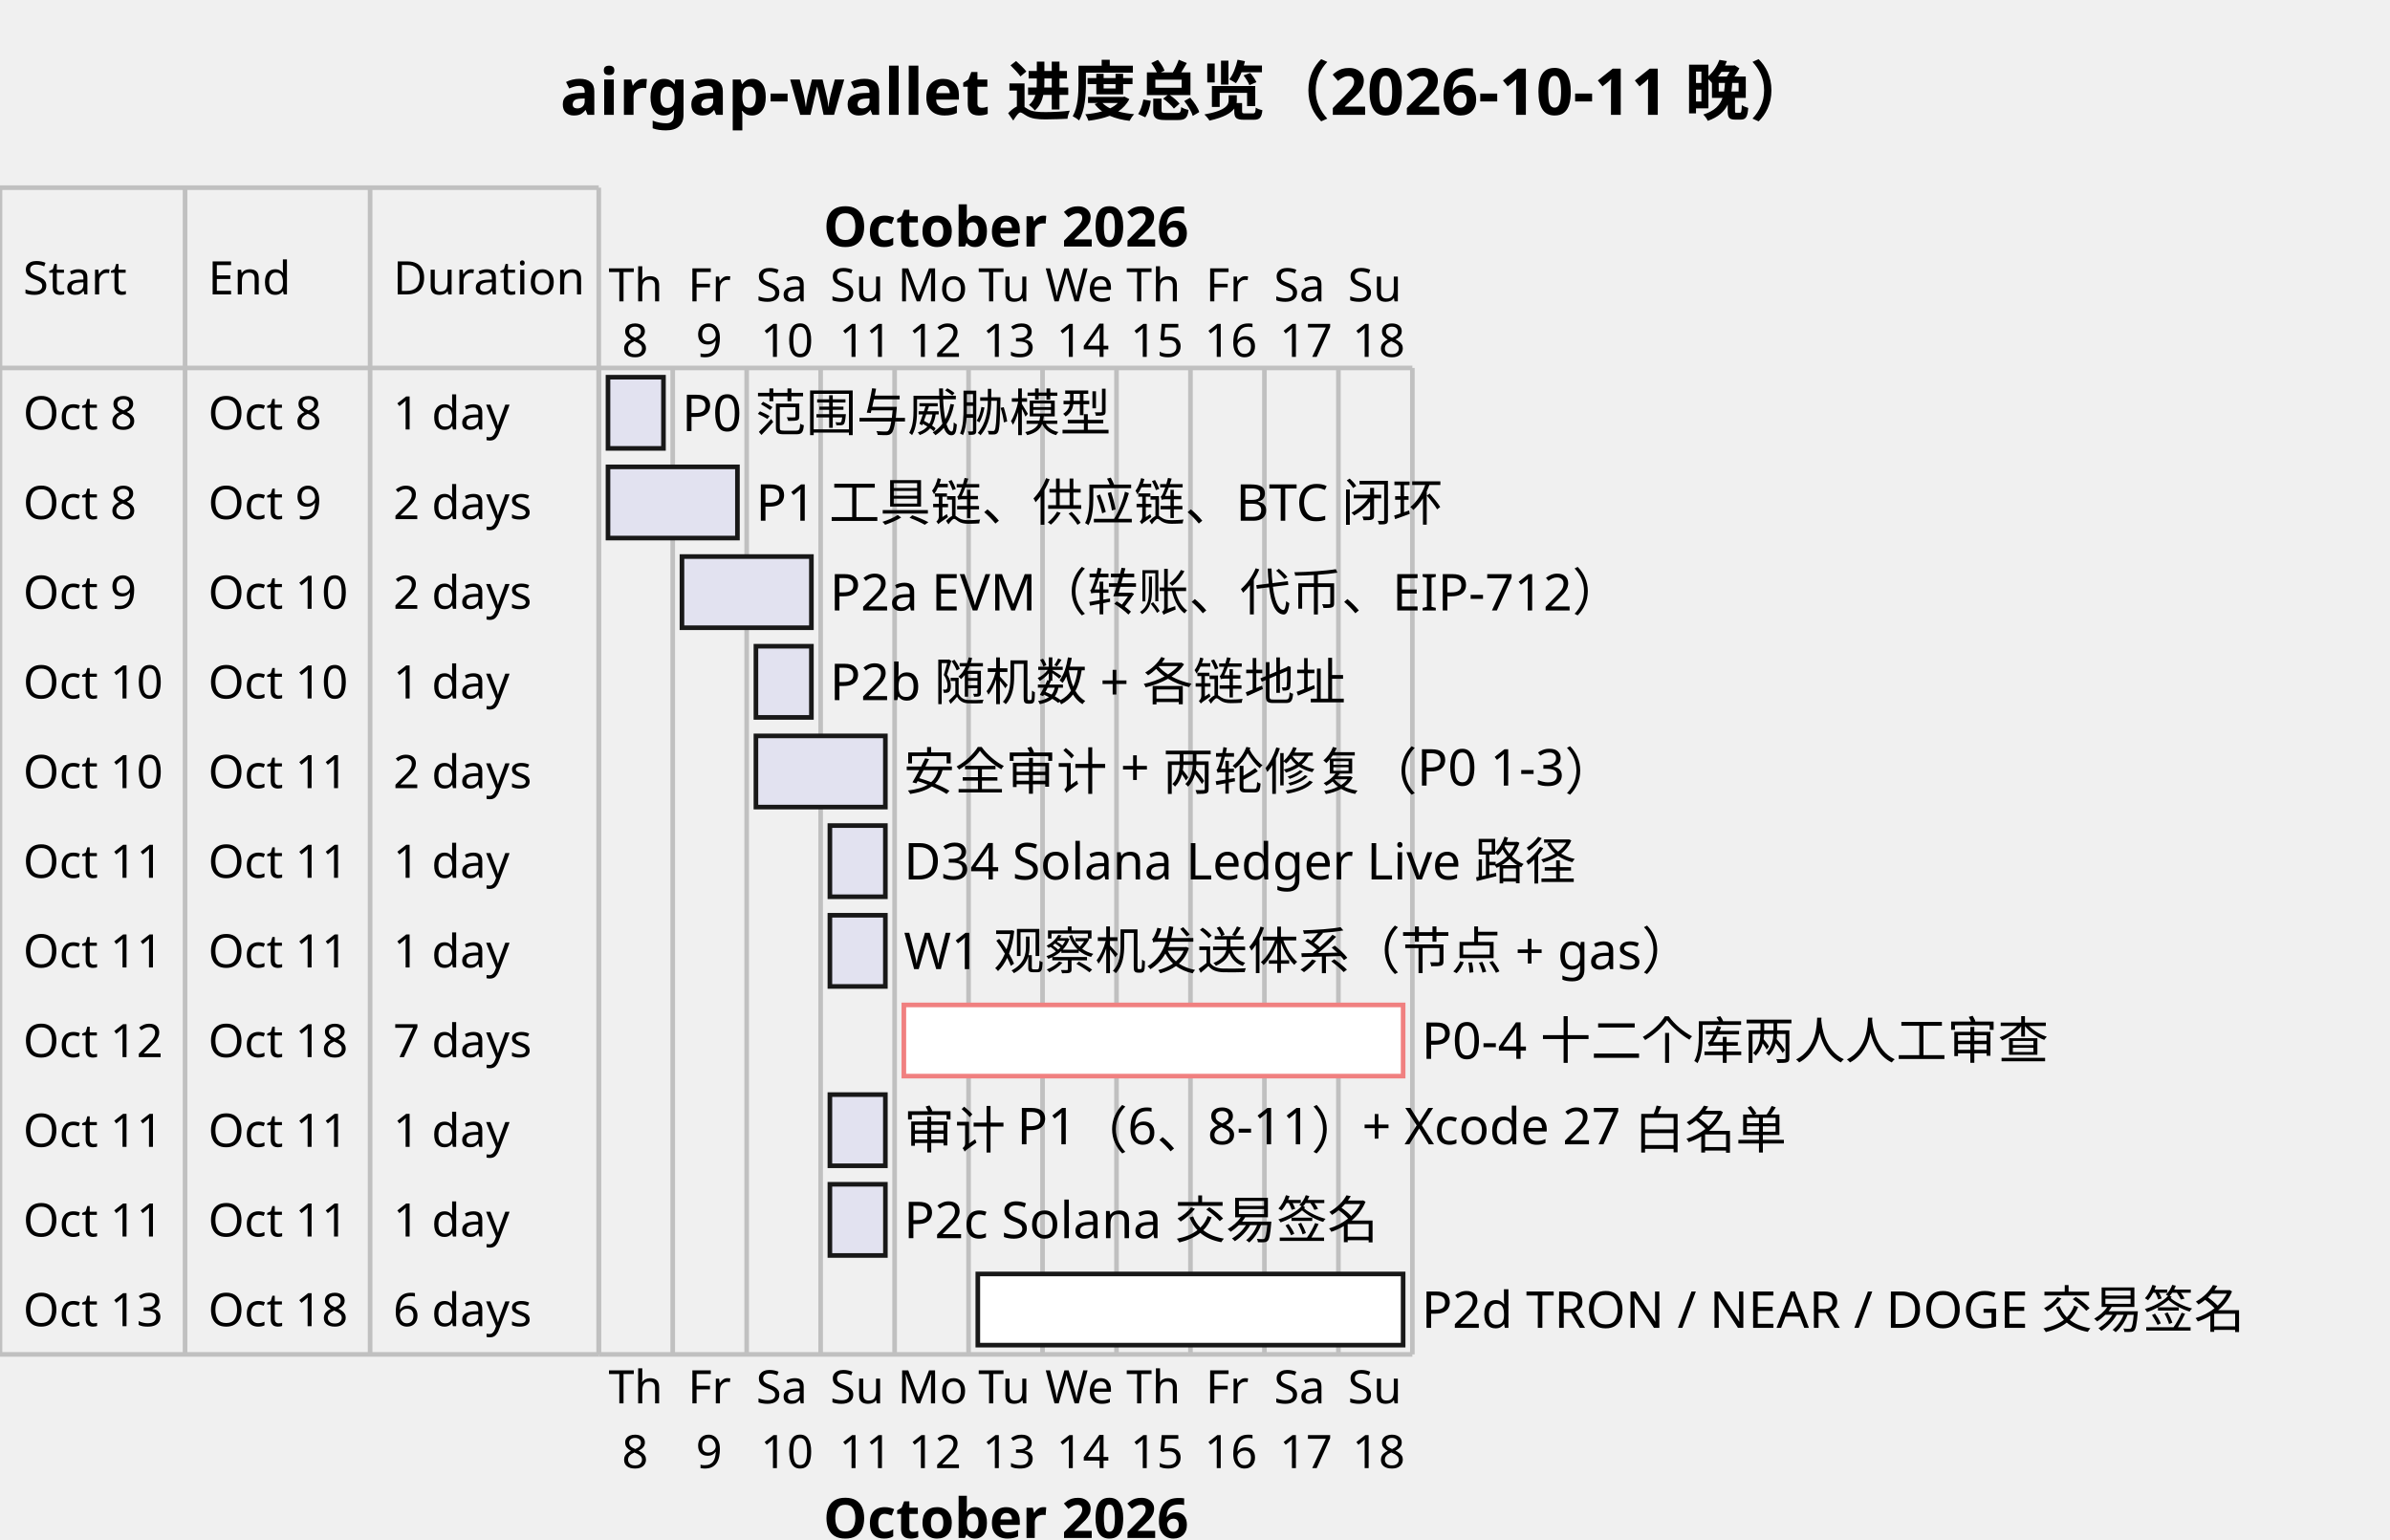
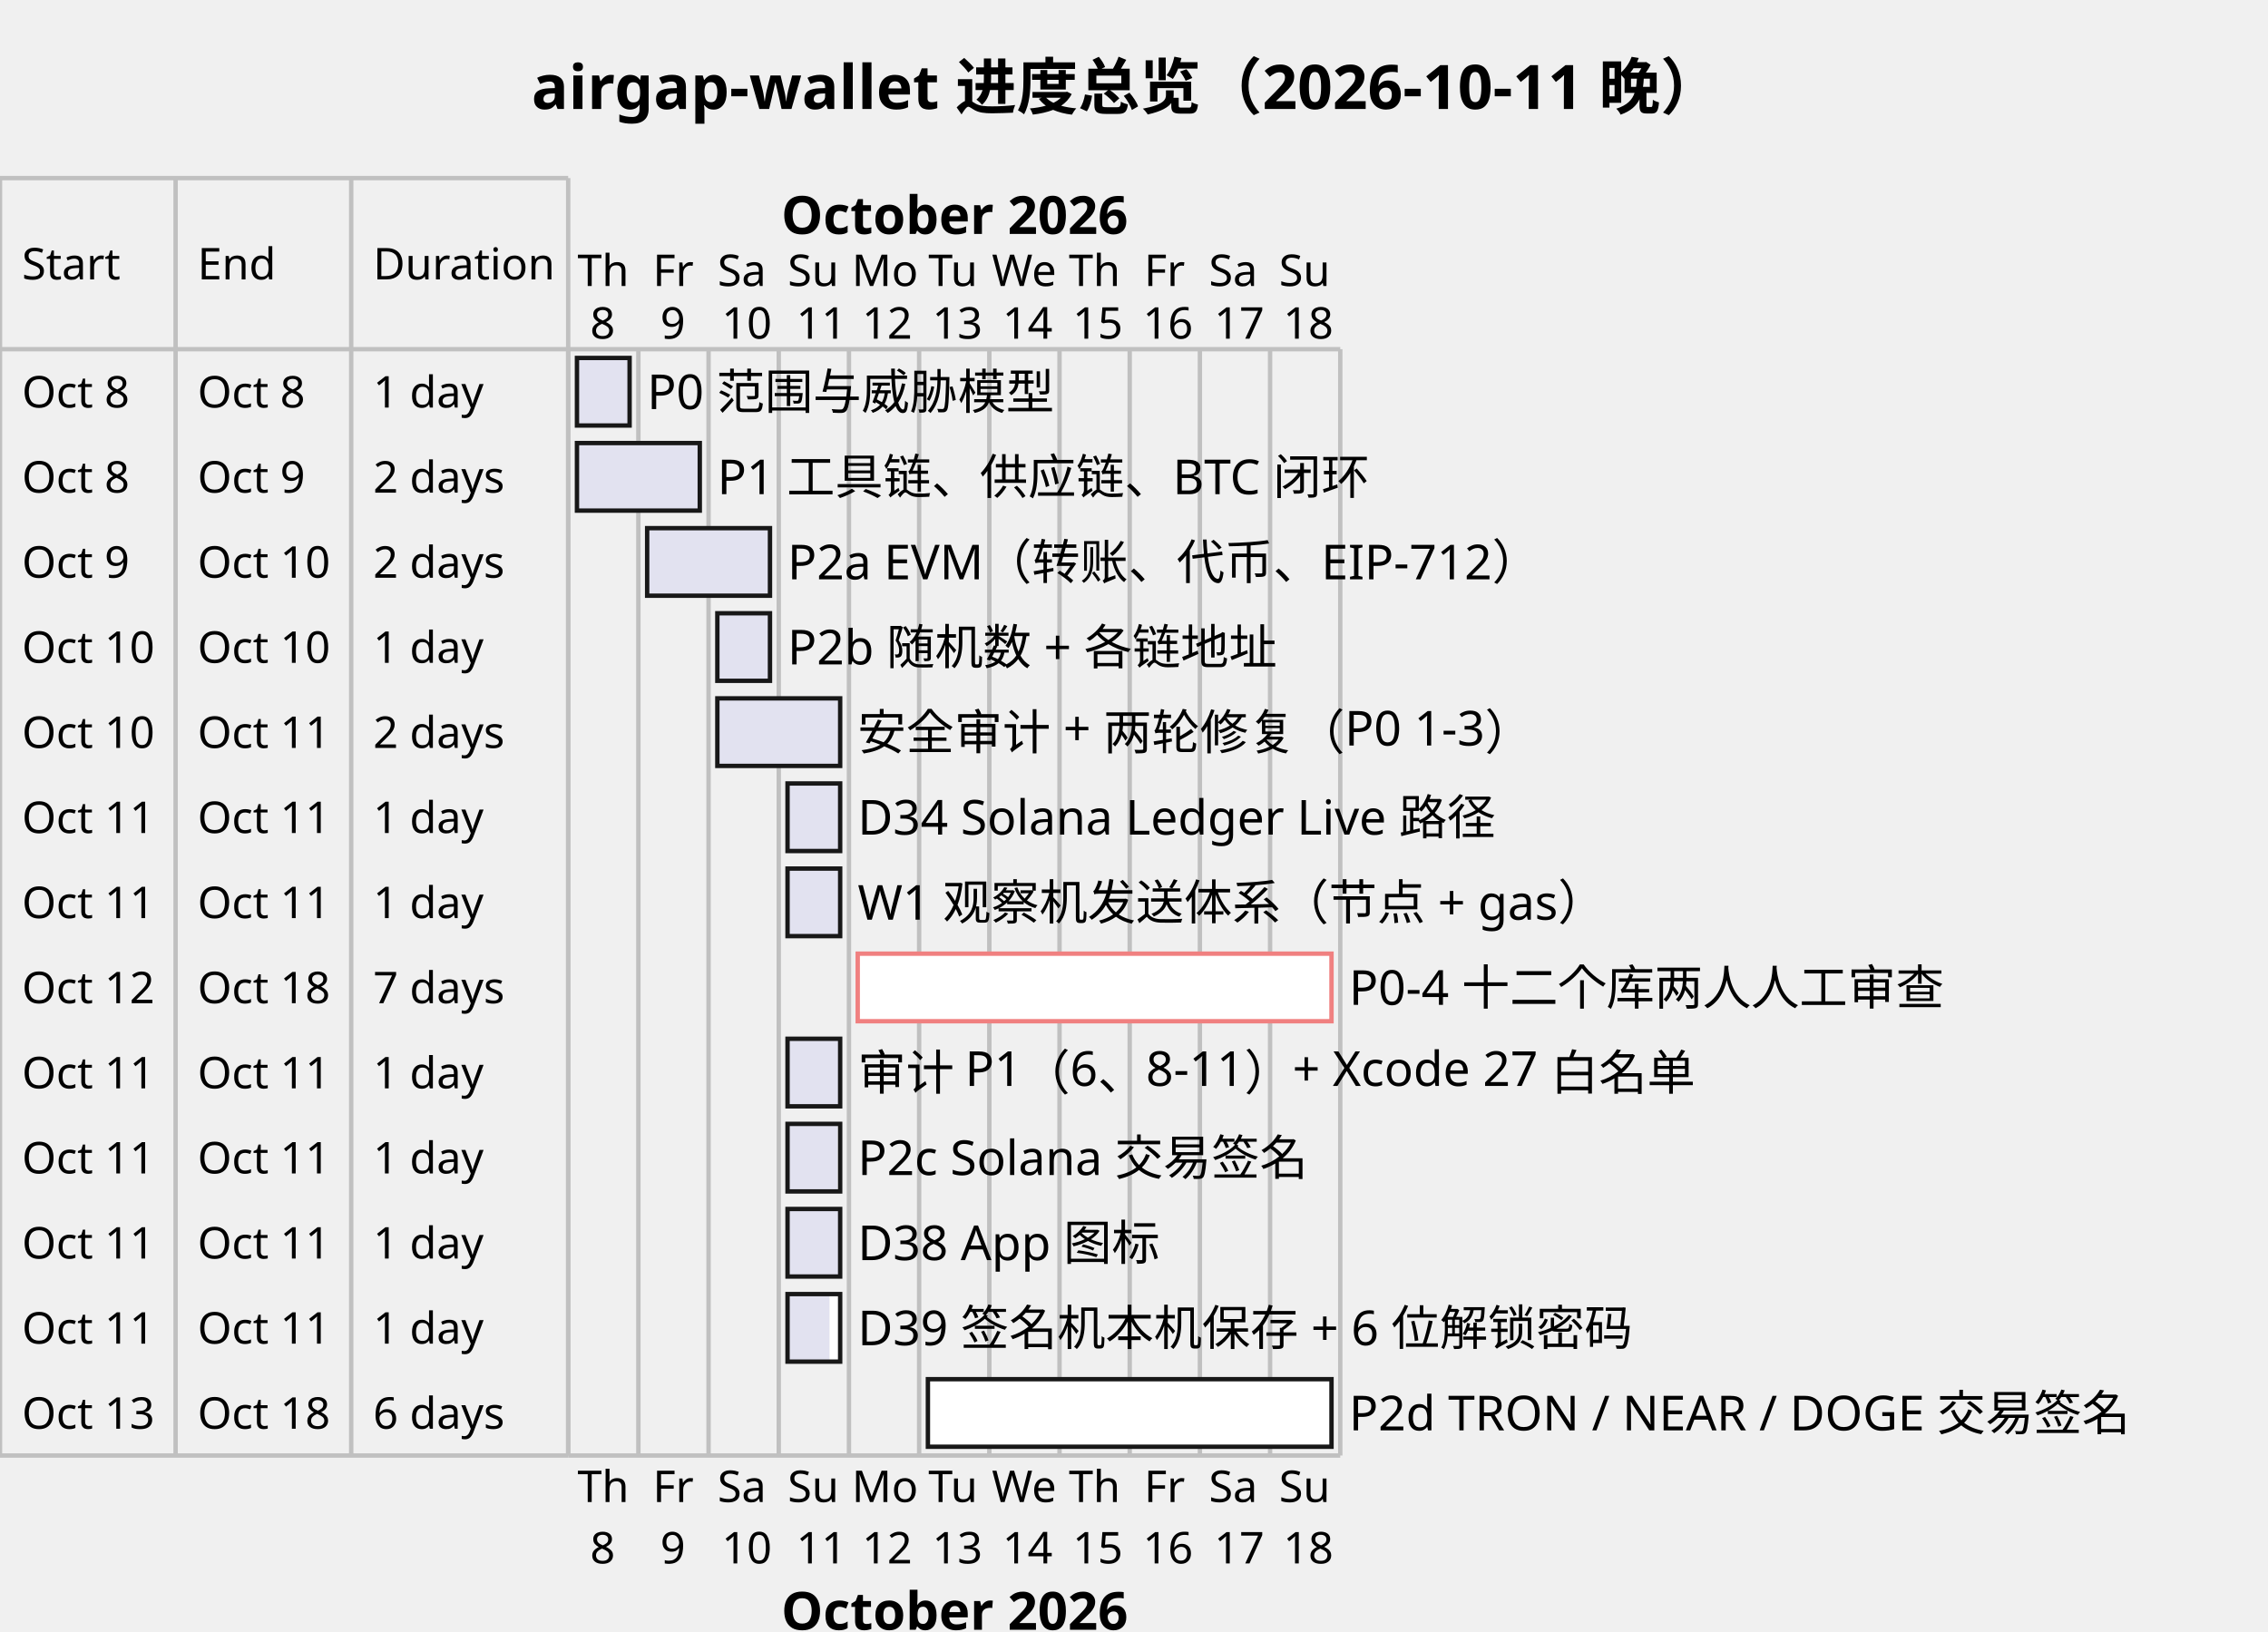
- <svg xmlns="http://www.w3.org/2000/svg" version="1.1" data-diagram-type="GANTT" style="width:517px;height:333px;background:#FFFFFF;" width="517px" height="333px" viewBox="0 0 517 333" zoomAndPan="magnify" preserveAspectRatio="none" contentStyleType="text/css">
+ <svg xmlns="http://www.w3.org/2000/svg" version="1.1" data-diagram-type="GANTT" style="width:517px;height:372px;background:#FFFFFF;" width="517px" height="372px" viewBox="0 0 517 372" zoomAndPan="magnify" preserveAspectRatio="none" contentStyleType="text/css">
  <defs />
  <g font-family="sans-serif" lengthAdjust="spacing">
    <g class="title" data-source-line="2">
      <text x="121.149" y="24.84" fill="#000" font-size="14" textLength="272.916" font-weight="700" font-family="'PingFang SC'">airgap-wallet 进度总览（2026-10-11 晚）</text>
    </g>
    <line x1="0" y1="40.6" x2="129.52" y2="40.6" style="stroke:#C0C0C0;stroke-width:1;" />
    <line x1="0" y1="79.6" x2="129.52" y2="79.6" style="stroke:#C0C0C0;stroke-width:1;" />
-     <line x1="0" y1="293" x2="129.52" y2="293" style="stroke:#C0C0C0;stroke-width:1;" />
-     <line x1="0" y1="40.6" x2="0" y2="293" style="stroke:#C0C0C0;stroke-width:1;" />
-     <line x1="40.03" y1="40.6" x2="40.03" y2="293" style="stroke:#C0C0C0;stroke-width:1;" />
-     <line x1="80.06" y1="40.6" x2="80.06" y2="293" style="stroke:#C0C0C0;stroke-width:1;" />
-     <line x1="129.52" y1="40.6" x2="129.52" y2="293" style="stroke:#C0C0C0;stroke-width:1;" />
+     <line x1="0" y1="331.8" x2="129.52" y2="331.8" style="stroke:#C0C0C0;stroke-width:1;" />
+     <line x1="0" y1="40.6" x2="0" y2="331.8" style="stroke:#C0C0C0;stroke-width:1;" />
+     <line x1="40.03" y1="40.6" x2="40.03" y2="331.8" style="stroke:#C0C0C0;stroke-width:1;" />
+     <line x1="80.06" y1="40.6" x2="80.06" y2="331.8" style="stroke:#C0C0C0;stroke-width:1;" />
+     <line x1="129.52" y1="40.6" x2="129.52" y2="331.8" style="stroke:#C0C0C0;stroke-width:1;" />
    <text x="5" y="63.7" fill="#000" font-size="10" textLength="22.66" font-family="'PingFang SC'">Start</text>
    <text x="45.03" y="63.7" fill="#000" font-size="10" textLength="17.82" font-family="'PingFang SC'">End</text>
    <text x="85.06" y="63.7" fill="#000" font-size="10" textLength="39.46" font-family="'PingFang SC'">Duration</text>
    <text x="5" y="92.9" fill="#000" font-size="10" textLength="26.02" font-family="'PingFang SC'">Oct 8</text>
    <text x="45.03" y="92.9" fill="#000" font-size="10" textLength="26.02" font-family="'PingFang SC'">Oct 8</text>
    <text x="85.06" y="92.9" fill="#000" font-size="10" textLength="23.75" font-family="'PingFang SC'">1 day</text>
    <text x="5" y="112.3" fill="#000" font-size="10" textLength="26.02" font-family="'PingFang SC'">Oct 8</text>
    <text x="45.03" y="112.3" fill="#000" font-size="10" textLength="26.02" font-family="'PingFang SC'">Oct 9</text>
    <text x="85.06" y="112.3" fill="#000" font-size="10" textLength="30.79" font-family="'PingFang SC'">2 days</text>
    <text x="5" y="131.7" fill="#000" font-size="10" textLength="26.02" font-family="'PingFang SC'">Oct 9</text>
    <text x="45.03" y="131.7" fill="#000" font-size="10" textLength="30.03" font-family="'PingFang SC'">Oct 10</text>
    <text x="85.06" y="131.7" fill="#000" font-size="10" textLength="30.79" font-family="'PingFang SC'">2 days</text>
    <text x="5" y="151.1" fill="#000" font-size="10" textLength="30.03" font-family="'PingFang SC'">Oct 10</text>
    <text x="45.03" y="151.1" fill="#000" font-size="10" textLength="30.03" font-family="'PingFang SC'">Oct 10</text>
    <text x="85.06" y="151.1" fill="#000" font-size="10" textLength="23.75" font-family="'PingFang SC'">1 day</text>
    <text x="5" y="170.5" fill="#000" font-size="10" textLength="30.03" font-family="'PingFang SC'">Oct 10</text>
    <text x="45.03" y="170.5" fill="#000" font-size="10" textLength="28.04" font-family="'PingFang SC'">Oct 11</text>
    <text x="85.06" y="170.5" fill="#000" font-size="10" textLength="30.79" font-family="'PingFang SC'">2 days</text>
    <text x="5" y="189.9" fill="#000" font-size="10" textLength="28.04" font-family="'PingFang SC'">Oct 11</text>
    <text x="45.03" y="189.9" fill="#000" font-size="10" textLength="28.04" font-family="'PingFang SC'">Oct 11</text>
    <text x="85.06" y="189.9" fill="#000" font-size="10" textLength="23.75" font-family="'PingFang SC'">1 day</text>
    <text x="5" y="209.3" fill="#000" font-size="10" textLength="28.04" font-family="'PingFang SC'">Oct 11</text>
    <text x="45.03" y="209.3" fill="#000" font-size="10" textLength="28.04" font-family="'PingFang SC'">Oct 11</text>
    <text x="85.06" y="209.3" fill="#000" font-size="10" textLength="23.75" font-family="'PingFang SC'">1 day</text>
    <text x="5" y="228.7" fill="#000" font-size="10" textLength="30.03" font-family="'PingFang SC'">Oct 12</text>
    <text x="45.03" y="228.7" fill="#000" font-size="10" textLength="30.03" font-family="'PingFang SC'">Oct 18</text>
    <text x="85.06" y="228.7" fill="#000" font-size="10" textLength="30.26" font-family="'PingFang SC'">7 days</text>
    <text x="5" y="248.1" fill="#000" font-size="10" textLength="28.04" font-family="'PingFang SC'">Oct 11</text>
    <text x="45.03" y="248.1" fill="#000" font-size="10" textLength="28.04" font-family="'PingFang SC'">Oct 11</text>
    <text x="85.06" y="248.1" fill="#000" font-size="10" textLength="23.75" font-family="'PingFang SC'">1 day</text>
    <text x="5" y="267.5" fill="#000" font-size="10" textLength="28.04" font-family="'PingFang SC'">Oct 11</text>
    <text x="45.03" y="267.5" fill="#000" font-size="10" textLength="28.04" font-family="'PingFang SC'">Oct 11</text>
    <text x="85.06" y="267.5" fill="#000" font-size="10" textLength="23.75" font-family="'PingFang SC'">1 day</text>
-     <text x="5" y="286.9" fill="#000" font-size="10" textLength="30.03" font-family="'PingFang SC'">Oct 13</text>
-     <text x="45.03" y="286.9" fill="#000" font-size="10" textLength="30.03" font-family="'PingFang SC'">Oct 18</text>
-     <text x="85.06" y="286.9" fill="#000" font-size="10" textLength="30.79" font-family="'PingFang SC'">6 days</text>
+     <text x="5" y="286.9" fill="#000" font-size="10" textLength="28.04" font-family="'PingFang SC'">Oct 11</text>
+     <text x="45.03" y="286.9" fill="#000" font-size="10" textLength="28.04" font-family="'PingFang SC'">Oct 11</text>
+     <text x="85.06" y="286.9" fill="#000" font-size="10" textLength="23.75" font-family="'PingFang SC'">1 day</text>
+     <text x="5" y="306.3" fill="#000" font-size="10" textLength="28.04" font-family="'PingFang SC'">Oct 11</text>
+     <text x="45.03" y="306.3" fill="#000" font-size="10" textLength="28.04" font-family="'PingFang SC'">Oct 11</text>
+     <text x="85.06" y="306.3" fill="#000" font-size="10" textLength="23.75" font-family="'PingFang SC'">1 day</text>
+     <text x="5" y="325.7" fill="#000" font-size="10" textLength="30.03" font-family="'PingFang SC'">Oct 13</text>
+     <text x="45.03" y="325.7" fill="#000" font-size="10" textLength="30.03" font-family="'PingFang SC'">Oct 18</text>
+     <text x="85.06" y="325.7" fill="#000" font-size="10" textLength="30.79" font-family="'PingFang SC'">6 days</text>
    <text x="178.076" y="53.32" fill="#000" font-size="12" textLength="78.888" font-weight="700" font-family="'PingFang SC'">October 2026</text>
    <text x="131.645" y="65.2" fill="#000" font-size="10" textLength="11.75" font-family="'PingFang SC'">Th</text>
    <text x="148.81" y="65.2" fill="#000" font-size="10" textLength="9.42" font-family="'PingFang SC'">Fr</text>
    <text x="163.565" y="65.2" fill="#000" font-size="10" textLength="11.91" font-family="'PingFang SC'">Sa</text>
    <text x="179.56" y="65.2" fill="#000" font-size="10" textLength="11.92" font-family="'PingFang SC'">Su</text>
    <text x="194.18" y="65.2" fill="#000" font-size="10" textLength="14.68" font-family="'PingFang SC'">Mo</text>
    <text x="211.625" y="65.2" fill="#000" font-size="10" textLength="11.79" font-family="'PingFang SC'">Tu</text>
    <text x="226.095" y="65.2" fill="#000" font-size="10" textLength="14.85" font-family="'PingFang SC'">We</text>
    <text x="243.645" y="65.2" fill="#000" font-size="10" textLength="11.75" font-family="'PingFang SC'">Th</text>
    <text x="260.81" y="65.2" fill="#000" font-size="10" textLength="9.42" font-family="'PingFang SC'">Fr</text>
    <text x="275.565" y="65.2" fill="#000" font-size="10" textLength="11.91" font-family="'PingFang SC'">Sa</text>
    <text x="291.56" y="65.2" fill="#000" font-size="10" textLength="11.92" font-family="'PingFang SC'">Su</text>
    <text x="134.52" y="77.2" fill="#000" font-size="10" font-family="'PingFang SC'">8</text>
    <text x="150.52" y="77.2" fill="#000" font-size="10" font-family="'PingFang SC'">9</text>
    <text x="164.515" y="77.2" fill="#000" font-size="10" textLength="10.01" font-family="'PingFang SC'">10</text>
    <text x="181.51" y="77.2" fill="#000" font-size="10" textLength="8.02" font-family="'PingFang SC'">11</text>
    <text x="196.515" y="77.2" fill="#000" font-size="10" textLength="10.01" font-family="'PingFang SC'">12</text>
    <text x="212.515" y="77.2" fill="#000" font-size="10" textLength="10.01" font-family="'PingFang SC'">13</text>
    <text x="228.515" y="77.2" fill="#000" font-size="10" textLength="10.01" font-family="'PingFang SC'">14</text>
    <text x="244.515" y="77.2" fill="#000" font-size="10" textLength="10.01" font-family="'PingFang SC'">15</text>
    <text x="260.515" y="77.2" fill="#000" font-size="10" textLength="10.01" font-family="'PingFang SC'">16</text>
    <text x="276.78" y="77.2" fill="#000" font-size="10" textLength="9.48" font-family="'PingFang SC'">17</text>
    <text x="292.515" y="77.2" fill="#000" font-size="10" textLength="10.01" font-family="'PingFang SC'">18</text>
-     <line x1="129.52" y1="79.6" x2="129.52" y2="293" style="stroke:#C0C0C0;stroke-width:1;" />
-     <line x1="145.52" y1="79.6" x2="145.52" y2="293" style="stroke:#C0C0C0;stroke-width:1;" />
-     <line x1="161.52" y1="79.6" x2="161.52" y2="293" style="stroke:#C0C0C0;stroke-width:1;" />
-     <line x1="177.52" y1="79.6" x2="177.52" y2="293" style="stroke:#C0C0C0;stroke-width:1;" />
-     <line x1="193.52" y1="79.6" x2="193.52" y2="293" style="stroke:#C0C0C0;stroke-width:1;" />
-     <line x1="209.52" y1="79.6" x2="209.52" y2="293" style="stroke:#C0C0C0;stroke-width:1;" />
-     <line x1="225.52" y1="79.6" x2="225.52" y2="293" style="stroke:#C0C0C0;stroke-width:1;" />
-     <line x1="241.52" y1="79.6" x2="241.52" y2="293" style="stroke:#C0C0C0;stroke-width:1;" />
-     <line x1="257.52" y1="79.6" x2="257.52" y2="293" style="stroke:#C0C0C0;stroke-width:1;" />
-     <line x1="273.52" y1="79.6" x2="273.52" y2="293" style="stroke:#C0C0C0;stroke-width:1;" />
-     <line x1="289.52" y1="79.6" x2="289.52" y2="293" style="stroke:#C0C0C0;stroke-width:1;" />
-     <line x1="305.52" y1="79.6" x2="305.52" y2="293" style="stroke:#C0C0C0;stroke-width:1;" />
+     <line x1="129.52" y1="79.6" x2="129.52" y2="331.8" style="stroke:#C0C0C0;stroke-width:1;" />
+     <line x1="145.52" y1="79.6" x2="145.52" y2="331.8" style="stroke:#C0C0C0;stroke-width:1;" />
+     <line x1="161.52" y1="79.6" x2="161.52" y2="331.8" style="stroke:#C0C0C0;stroke-width:1;" />
+     <line x1="177.52" y1="79.6" x2="177.52" y2="331.8" style="stroke:#C0C0C0;stroke-width:1;" />
+     <line x1="193.52" y1="79.6" x2="193.52" y2="331.8" style="stroke:#C0C0C0;stroke-width:1;" />
+     <line x1="209.52" y1="79.6" x2="209.52" y2="331.8" style="stroke:#C0C0C0;stroke-width:1;" />
+     <line x1="225.52" y1="79.6" x2="225.52" y2="331.8" style="stroke:#C0C0C0;stroke-width:1;" />
+     <line x1="241.52" y1="79.6" x2="241.52" y2="331.8" style="stroke:#C0C0C0;stroke-width:1;" />
+     <line x1="257.52" y1="79.6" x2="257.52" y2="331.8" style="stroke:#C0C0C0;stroke-width:1;" />
+     <line x1="273.52" y1="79.6" x2="273.52" y2="331.8" style="stroke:#C0C0C0;stroke-width:1;" />
+     <line x1="289.52" y1="79.6" x2="289.52" y2="331.8" style="stroke:#C0C0C0;stroke-width:1;" />
+     <line x1="305.52" y1="79.6" x2="305.52" y2="331.8" style="stroke:#C0C0C0;stroke-width:1;" />
    <line x1="129.52" y1="79.6" x2="305.52" y2="79.6" style="stroke:#C0C0C0;stroke-width:1;" />
-     <line x1="129.52" y1="293" x2="305.52" y2="293" style="stroke:#C0C0C0;stroke-width:1;" />
+     <line x1="129.52" y1="331.8" x2="305.52" y2="331.8" style="stroke:#C0C0C0;stroke-width:1;" />
    <rect x="131.52" y="81.6" width="12" height="15.4" fill="#E2E2F0" style="stroke:none;" />
    <rect x="131.52" y="81.6" width="12" height="15.4" fill="none" style="stroke:#181818;stroke-width:1;" />
    <rect x="131.52" y="101" width="28" height="15.4" fill="#E2E2F0" style="stroke:none;" />
    <rect x="131.52" y="101" width="28" height="15.4" fill="none" style="stroke:#181818;stroke-width:1;" />
    <rect x="147.52" y="120.4" width="28" height="15.4" fill="#E2E2F0" style="stroke:none;" />
    <rect x="147.52" y="120.4" width="28" height="15.4" fill="none" style="stroke:#181818;stroke-width:1;" />
    <rect x="163.52" y="139.8" width="12" height="15.4" fill="#E2E2F0" style="stroke:none;" />
    <rect x="163.52" y="139.8" width="12" height="15.4" fill="none" style="stroke:#181818;stroke-width:1;" />
    <rect x="163.52" y="159.2" width="28" height="15.4" fill="#E2E2F0" style="stroke:none;" />
    <rect x="163.52" y="159.2" width="28" height="15.4" fill="none" style="stroke:#181818;stroke-width:1;" />
    <rect x="179.52" y="178.6" width="12" height="15.4" fill="#E2E2F0" style="stroke:none;" />
    <rect x="179.52" y="178.6" width="12" height="15.4" fill="none" style="stroke:#181818;stroke-width:1;" />
    <rect x="179.52" y="198" width="12" height="15.4" fill="#E2E2F0" style="stroke:none;" />
    <rect x="179.52" y="198" width="12" height="15.4" fill="none" style="stroke:#181818;stroke-width:1;" />
    <rect x="195.52" y="217.4" width="108" height="15.4" fill="#FFF" style="stroke:none;" />
    <rect x="195.52" y="217.4" width="108" height="15.4" fill="none" style="stroke:#F08080;stroke-width:1;" />
    <rect x="179.52" y="236.8" width="12" height="15.4" fill="#E2E2F0" style="stroke:none;" />
    <rect x="179.52" y="236.8" width="12" height="15.4" fill="none" style="stroke:#181818;stroke-width:1;" />
    <rect x="179.52" y="256.2" width="11.4" height="15.4" fill="#E2E2F0" style="stroke:none;" />
    <rect x="190.92" y="256.2" width="0.6" height="15.4" fill="#FFF" style="stroke:none;" />
    <rect x="179.52" y="256.2" width="12" height="15.4" fill="none" style="stroke:#181818;stroke-width:1;" />
-     <rect x="211.52" y="275.6" width="92" height="15.4" fill="#FFF" style="stroke:none;" />
-     <rect x="211.52" y="275.6" width="92" height="15.4" fill="none" style="stroke:#181818;stroke-width:1;" />
+     <rect x="179.52" y="275.6" width="12" height="15.4" fill="#E2E2F0" style="stroke:none;" />
+     <rect x="179.52" y="275.6" width="12" height="15.4" fill="none" style="stroke:#181818;stroke-width:1;" />
+     <rect x="179.52" y="295" width="9.6" height="15.4" fill="#E2E2F0" style="stroke:none;" />
+     <rect x="189.12" y="295" width="2.4" height="15.4" fill="#FFF" style="stroke:none;" />
+     <rect x="179.52" y="295" width="12" height="15.4" fill="none" style="stroke:#181818;stroke-width:1;" />
+     <rect x="211.52" y="314.4" width="92" height="15.4" fill="#FFF" style="stroke:none;" />
+     <rect x="211.52" y="314.4" width="92" height="15.4" fill="none" style="stroke:#181818;stroke-width:1;" />
    <text x="147.52" y="93.26" fill="#000" font-size="11" textLength="94.325" font-family="'PingFang SC'">P0 范围与威胁模型</text>
    <text x="163.52" y="112.66" fill="#000" font-size="11" textLength="151.063" font-family="'PingFang SC'">P1 工具链、供应链、BTC 闭环</text>
    <text x="179.52" y="132.06" fill="#000" font-size="11" textLength="175.571" font-family="'PingFang SC'">P2a EVM（转账、代币、EIP-712）</text>
    <text x="179.52" y="151.46" fill="#000" font-size="11" textLength="114.752" font-family="'PingFang SC'">P2b 随机数 + 各链地址</text>
    <text x="195.52" y="170.86" fill="#000" font-size="11" textLength="158.972" font-family="'PingFang SC'">安全审计 + 两轮修复（P0 1-3）</text>
    <text x="195.52" y="190.26" fill="#000" font-size="11" textLength="148.379" font-family="'PingFang SC'">D34 Solana Ledger Live 路径</text>
    <text x="195.52" y="209.66" fill="#000" font-size="11" textLength="171.49" font-family="'PingFang SC'">W1 观察机发送体系（节点 + gas）</text>
    <text x="307.52" y="229.06" fill="#000" font-size="11" textLength="140.58" font-family="'PingFang SC'">P0-4 十二个库两人人工审查</text>
    <text x="195.52" y="248.46" fill="#000" font-size="11" textLength="194.095" font-family="'PingFang SC'">审计 P1（6、8-11）+ Xcode 27 白名单</text>
    <text x="195.52" y="267.86" fill="#000" font-size="11" textLength="105.435" font-family="'PingFang SC'">P2c Solana 交易签名</text>
-     <text x="307.52" y="287.26" fill="#000" font-size="11" textLength="188.694" font-family="'PingFang SC'">P2d TRON / NEAR / DOGE 交易签名</text>
-     <text x="131.645" y="303.6" fill="#000" font-size="10" textLength="11.75" font-family="'PingFang SC'">Th</text>
-     <text x="148.81" y="303.6" fill="#000" font-size="10" textLength="9.42" font-family="'PingFang SC'">Fr</text>
-     <text x="163.565" y="303.6" fill="#000" font-size="10" textLength="11.91" font-family="'PingFang SC'">Sa</text>
-     <text x="179.56" y="303.6" fill="#000" font-size="10" textLength="11.92" font-family="'PingFang SC'">Su</text>
-     <text x="194.18" y="303.6" fill="#000" font-size="10" textLength="14.68" font-family="'PingFang SC'">Mo</text>
-     <text x="211.625" y="303.6" fill="#000" font-size="10" textLength="11.79" font-family="'PingFang SC'">Tu</text>
-     <text x="226.095" y="303.6" fill="#000" font-size="10" textLength="14.85" font-family="'PingFang SC'">We</text>
-     <text x="243.645" y="303.6" fill="#000" font-size="10" textLength="11.75" font-family="'PingFang SC'">Th</text>
-     <text x="260.81" y="303.6" fill="#000" font-size="10" textLength="9.42" font-family="'PingFang SC'">Fr</text>
-     <text x="275.565" y="303.6" fill="#000" font-size="10" textLength="11.91" font-family="'PingFang SC'">Sa</text>
-     <text x="291.56" y="303.6" fill="#000" font-size="10" textLength="11.92" font-family="'PingFang SC'">Su</text>
-     <text x="134.52" y="317.6" fill="#000" font-size="10" font-family="'PingFang SC'">8</text>
-     <text x="150.52" y="317.6" fill="#000" font-size="10" font-family="'PingFang SC'">9</text>
-     <text x="164.515" y="317.6" fill="#000" font-size="10" textLength="10.01" font-family="'PingFang SC'">10</text>
-     <text x="181.51" y="317.6" fill="#000" font-size="10" textLength="8.02" font-family="'PingFang SC'">11</text>
-     <text x="196.515" y="317.6" fill="#000" font-size="10" textLength="10.01" font-family="'PingFang SC'">12</text>
-     <text x="212.515" y="317.6" fill="#000" font-size="10" textLength="10.01" font-family="'PingFang SC'">13</text>
-     <text x="228.515" y="317.6" fill="#000" font-size="10" textLength="10.01" font-family="'PingFang SC'">14</text>
-     <text x="244.515" y="317.6" fill="#000" font-size="10" textLength="10.01" font-family="'PingFang SC'">15</text>
-     <text x="260.515" y="317.6" fill="#000" font-size="10" textLength="10.01" font-family="'PingFang SC'">16</text>
-     <text x="276.78" y="317.6" fill="#000" font-size="10" textLength="9.48" font-family="'PingFang SC'">17</text>
-     <text x="292.515" y="317.6" fill="#000" font-size="10" textLength="10.01" font-family="'PingFang SC'">18</text>
-     <text x="178.076" y="332.72" fill="#000" font-size="12" textLength="78.888" font-weight="700" font-family="'PingFang SC'">October 2026</text>
+     <text x="195.52" y="287.26" fill="#000" font-size="11" textLength="70.411" font-family="'PingFang SC'">D38 App 图标</text>
+     <text x="195.52" y="306.66" fill="#000" font-size="11" textLength="180.873" font-family="'PingFang SC'">D39 签名机本机保存 + 6 位解锁密码</text>
+     <text x="307.52" y="326.06" fill="#000" font-size="11" textLength="188.694" font-family="'PingFang SC'">P2d TRON / NEAR / DOGE 交易签名</text>
+     <text x="131.645" y="342.4" fill="#000" font-size="10" textLength="11.75" font-family="'PingFang SC'">Th</text>
+     <text x="148.81" y="342.4" fill="#000" font-size="10" textLength="9.42" font-family="'PingFang SC'">Fr</text>
+     <text x="163.565" y="342.4" fill="#000" font-size="10" textLength="11.91" font-family="'PingFang SC'">Sa</text>
+     <text x="179.56" y="342.4" fill="#000" font-size="10" textLength="11.92" font-family="'PingFang SC'">Su</text>
+     <text x="194.18" y="342.4" fill="#000" font-size="10" textLength="14.68" font-family="'PingFang SC'">Mo</text>
+     <text x="211.625" y="342.4" fill="#000" font-size="10" textLength="11.79" font-family="'PingFang SC'">Tu</text>
+     <text x="226.095" y="342.4" fill="#000" font-size="10" textLength="14.85" font-family="'PingFang SC'">We</text>
+     <text x="243.645" y="342.4" fill="#000" font-size="10" textLength="11.75" font-family="'PingFang SC'">Th</text>
+     <text x="260.81" y="342.4" fill="#000" font-size="10" textLength="9.42" font-family="'PingFang SC'">Fr</text>
+     <text x="275.565" y="342.4" fill="#000" font-size="10" textLength="11.91" font-family="'PingFang SC'">Sa</text>
+     <text x="291.56" y="342.4" fill="#000" font-size="10" textLength="11.92" font-family="'PingFang SC'">Su</text>
+     <text x="134.52" y="356.4" fill="#000" font-size="10" font-family="'PingFang SC'">8</text>
+     <text x="150.52" y="356.4" fill="#000" font-size="10" font-family="'PingFang SC'">9</text>
+     <text x="164.515" y="356.4" fill="#000" font-size="10" textLength="10.01" font-family="'PingFang SC'">10</text>
+     <text x="181.51" y="356.4" fill="#000" font-size="10" textLength="8.02" font-family="'PingFang SC'">11</text>
+     <text x="196.515" y="356.4" fill="#000" font-size="10" textLength="10.01" font-family="'PingFang SC'">12</text>
+     <text x="212.515" y="356.4" fill="#000" font-size="10" textLength="10.01" font-family="'PingFang SC'">13</text>
+     <text x="228.515" y="356.4" fill="#000" font-size="10" textLength="10.01" font-family="'PingFang SC'">14</text>
+     <text x="244.515" y="356.4" fill="#000" font-size="10" textLength="10.01" font-family="'PingFang SC'">15</text>
+     <text x="260.515" y="356.4" fill="#000" font-size="10" textLength="10.01" font-family="'PingFang SC'">16</text>
+     <text x="276.78" y="356.4" fill="#000" font-size="10" textLength="9.48" font-family="'PingFang SC'">17</text>
+     <text x="292.515" y="356.4" fill="#000" font-size="10" textLength="10.01" font-family="'PingFang SC'">18</text>
+     <text x="178.076" y="371.52" fill="#000" font-size="12" textLength="78.888" font-weight="700" font-family="'PingFang SC'">October 2026</text>
  </g>
</svg>
